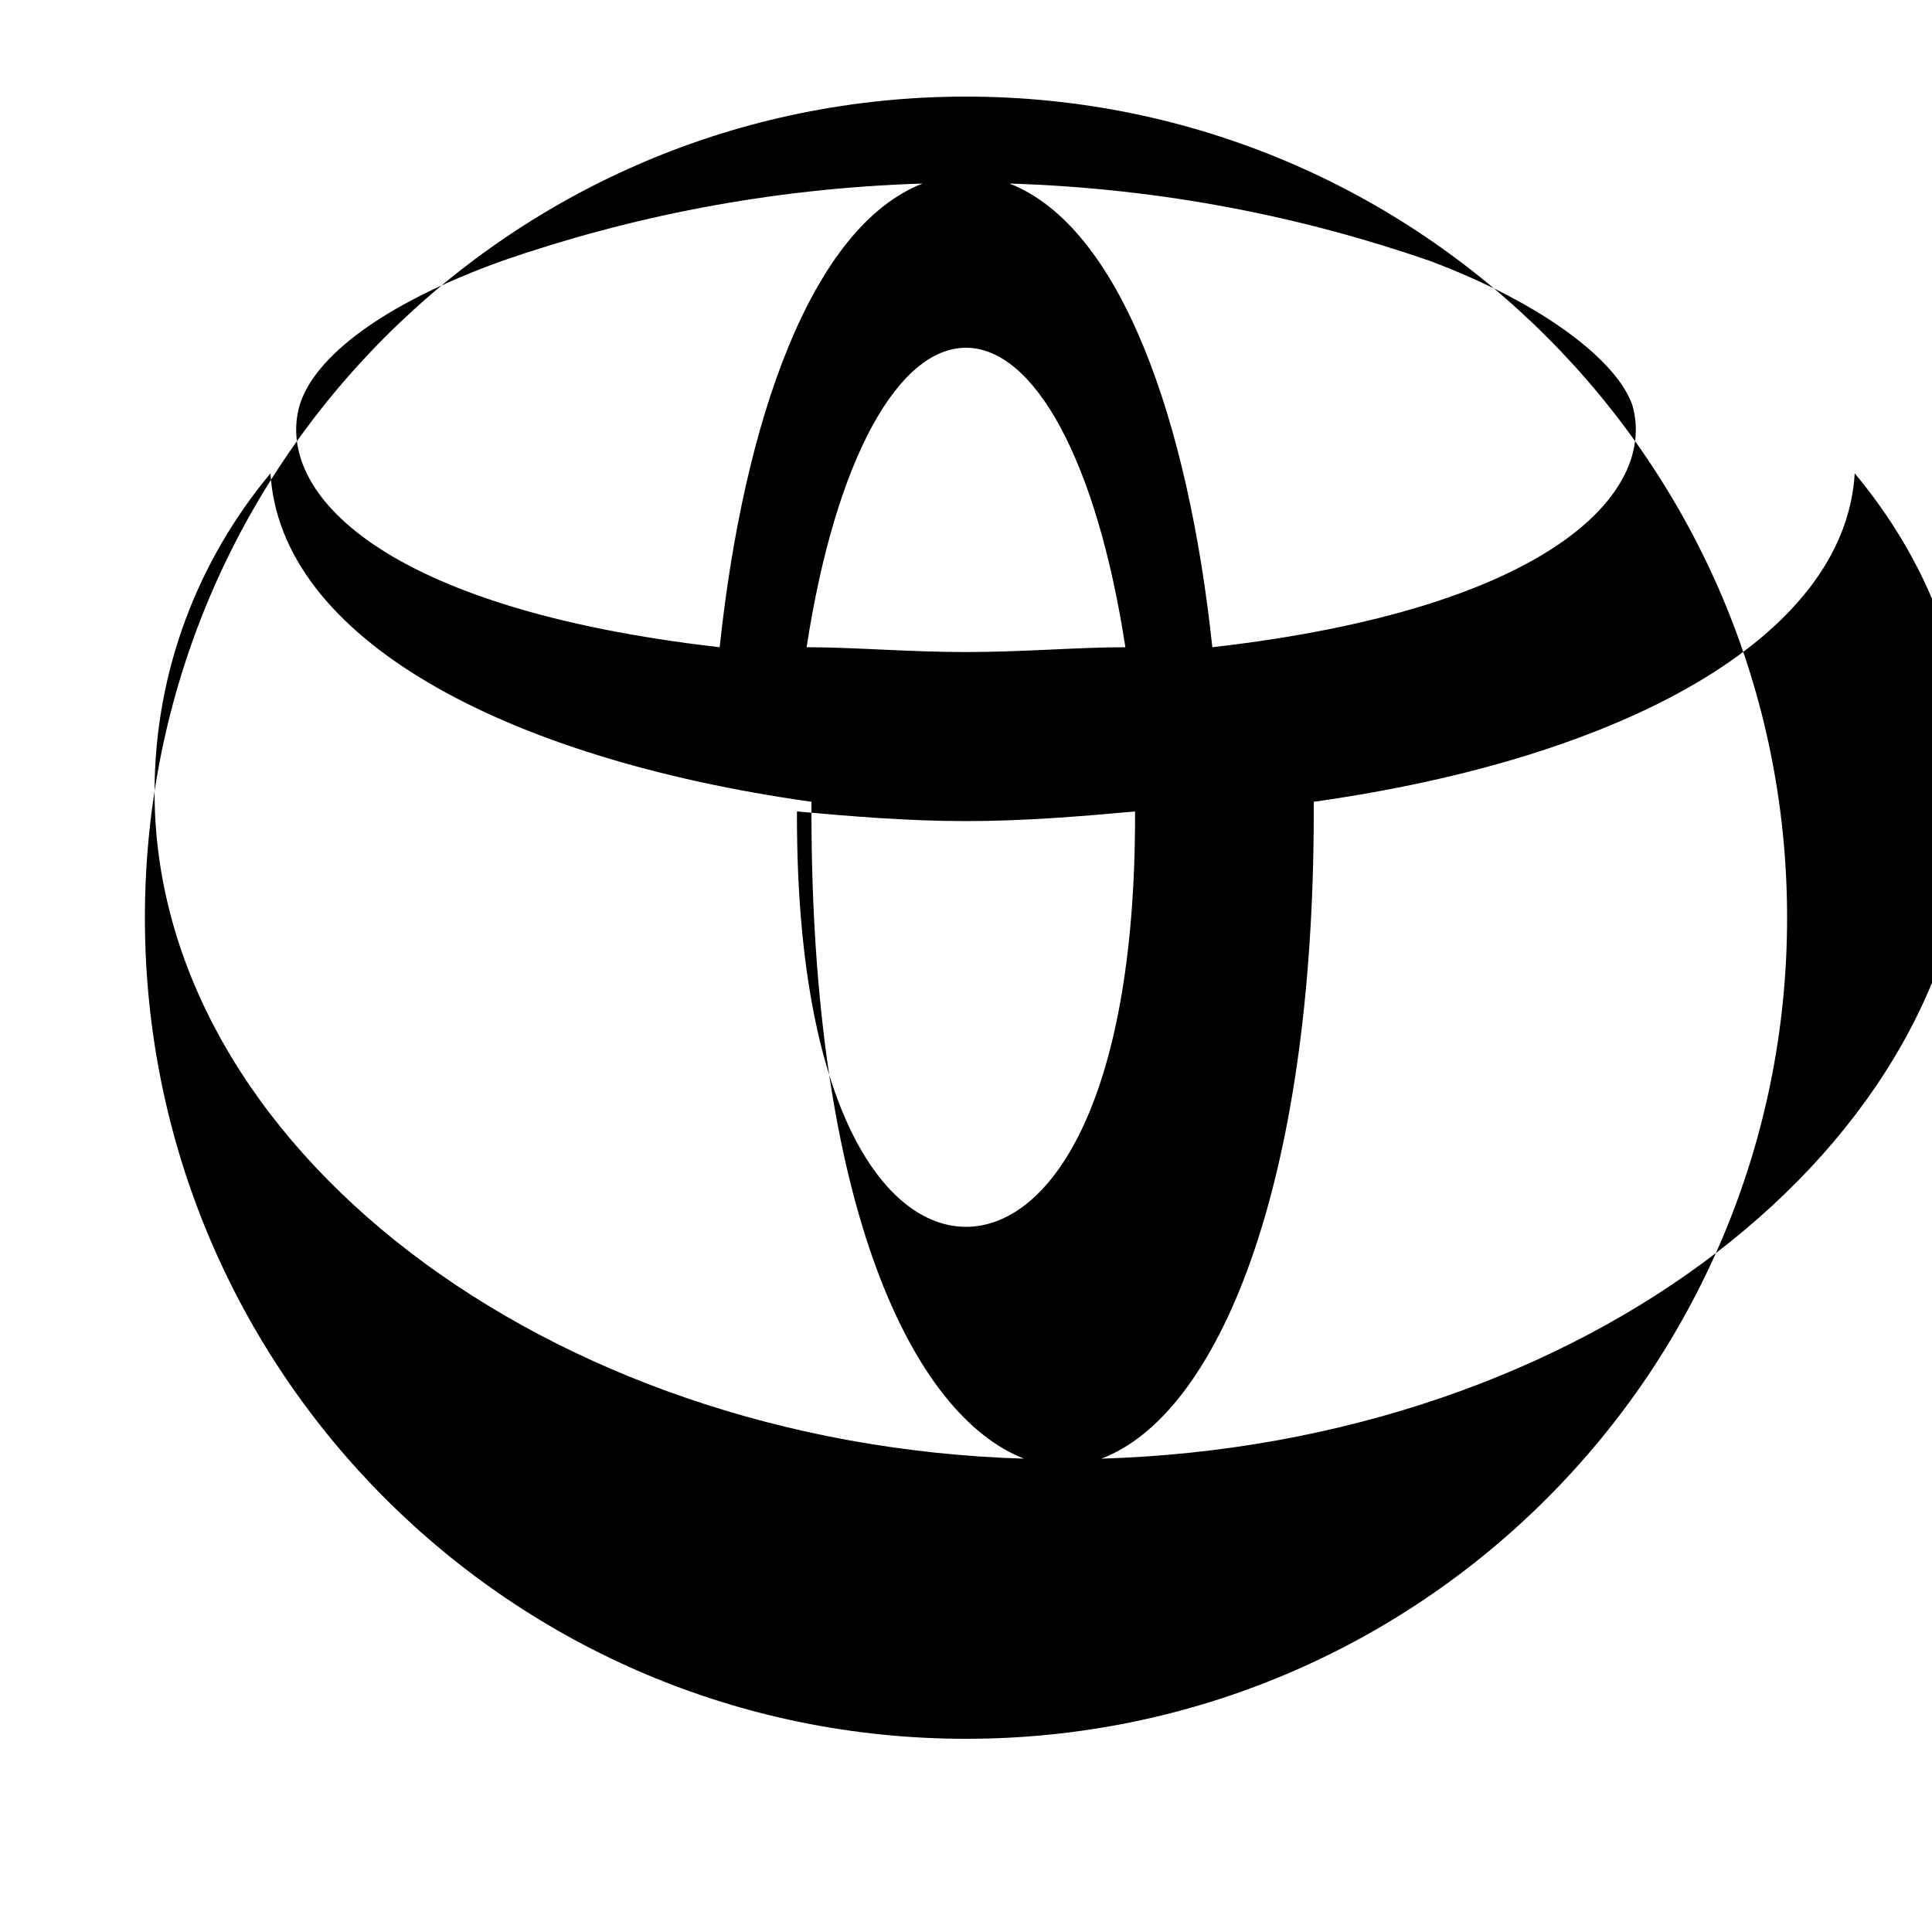
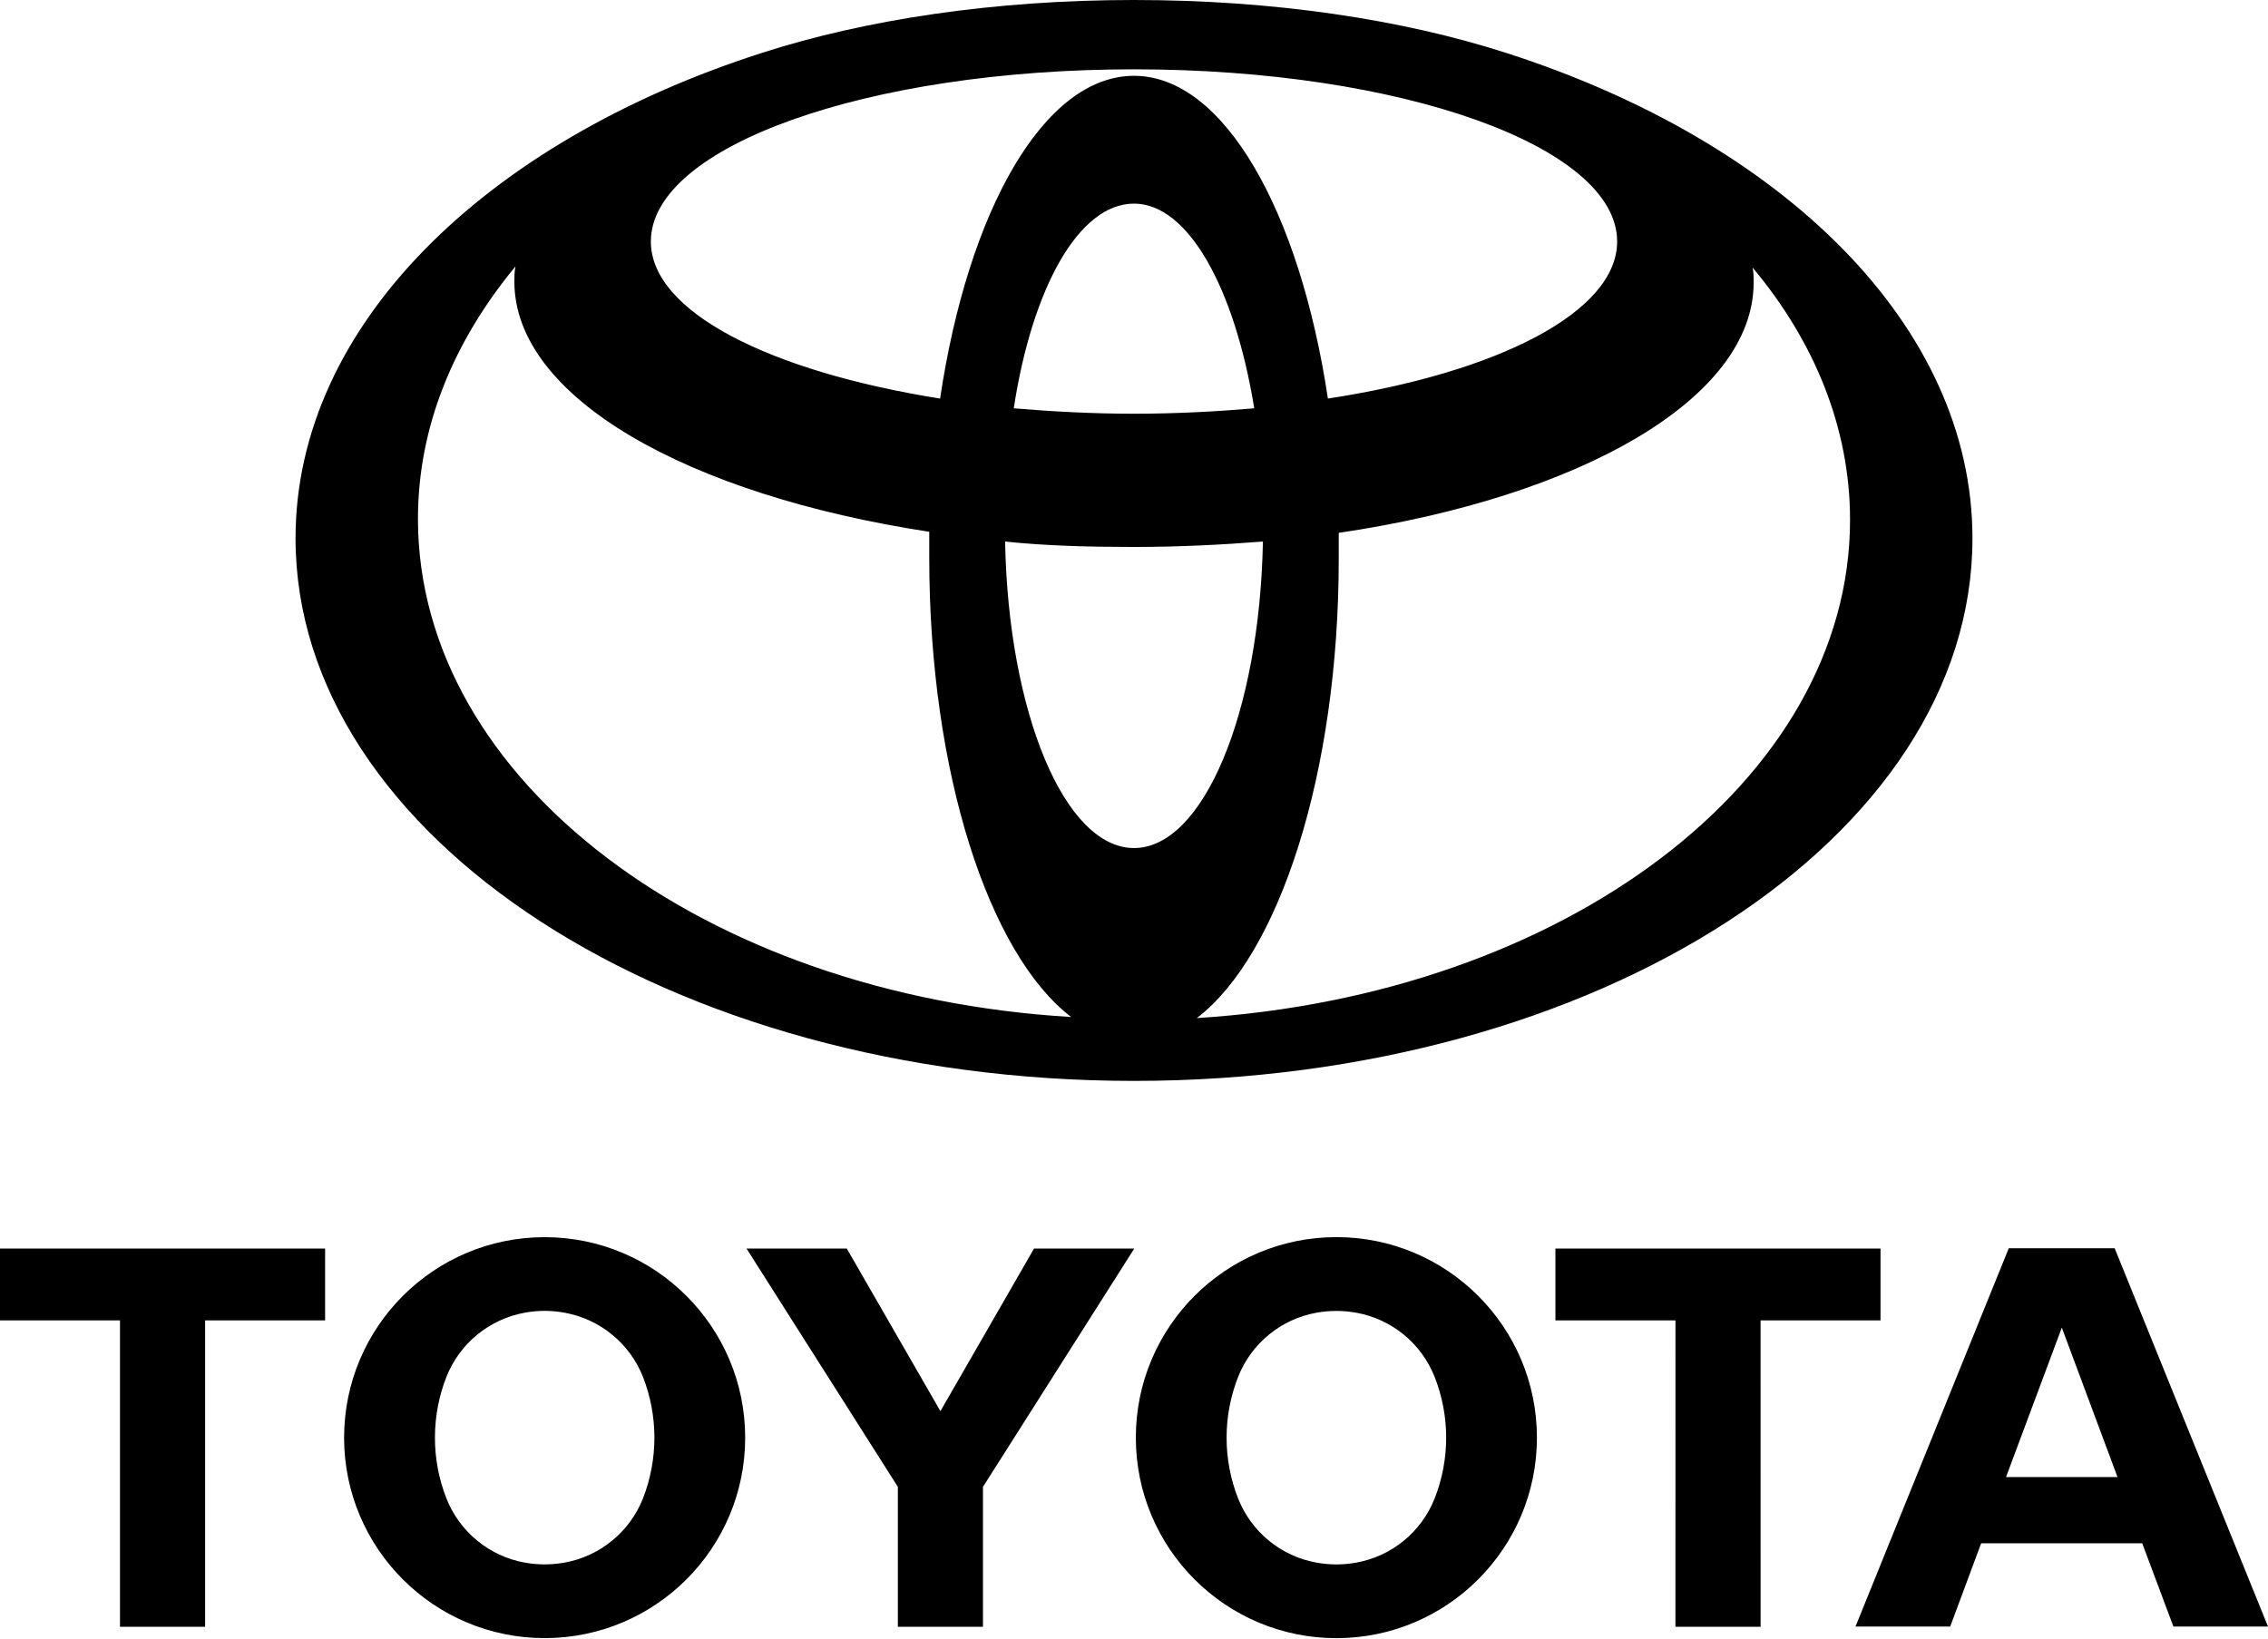
- <svg xmlns="http://www.w3.org/2000/svg" viewBox="0 0 40 40" width="40" height="40">
-   <path fill="currentColor" d="M20 2C10.6 2 3 9.6 3 19s7.6 17 17 17 17-7.6 17-17S29.4 2 20 2zm13.8 6.4c.5 1.8-1.7 4.2-8.7 5-.5-4.7-1.9-8.7-4.2-9.6 3.2.1 6.1.7 8.7 1.6 2.4.9 3.9 2.1 4.2 3zm-10.3 8.5c0 6-1.8 8.5-3.5 8.5s-3.5-2.5-3.5-8.5v-.1c1.1.1 2.3.2 3.5.2s2.4-.1 3.5-.2v.1zm-3.5-3.4c-1.2 0-2.3-.1-3.3-.1.6-3.9 1.9-6.2 3.3-6.2s2.7 2.3 3.3 6.2c-1 0-2.1.1-3.3.1zM6.2 8.4c.3-1 1.7-2.1 4.2-3 2.6-.9 5.5-1.5 8.7-1.6-2.3.9-3.7 4.9-4.2 9.6-7-.8-9.2-3.2-8.7-5zM3.2 16.4c0-2.5.9-4.8 2.4-6.6.2 3.4 4.8 5.9 11.2 6.8v.2c0 8.2 2.1 12.5 4.4 13.4-9.9-.3-18-6.5-18-13.8zm19.6 13.8c2.4-.9 4.4-5.6 4.4-13.4v-.2c6.4-.9 11-3.4 11.2-6.8 1.5 1.8 2.4 4 2.4 6.6 0 7.3-8 13.5-18 13.8z" />
+ <svg xmlns="http://www.w3.org/2000/svg" xml:space="preserve" width="950" height="686.312" viewBox="0 0 251.354 181.587">
+   <path d="M36.029 138.397H0v7.965h13.298v33.964h9.434v-33.964H36.03v-7.965m35.23 27.695a11.555 11.555 0 0 1-8.71 7.123 12.674 12.674 0 0 1-2.189.194c-.743 0-1.475-.07-2.182-.194a11.538 11.538 0 0 1-8.706-7.123 18.407 18.407 0 0 1-1.27-6.73c0-2.375.452-4.65 1.27-6.734a11.547 11.547 0 0 1 8.706-7.122 12.054 12.054 0 0 1 4.37 0 11.55 11.55 0 0 1 8.71 7.12 18.526 18.526 0 0 1 0 13.466m-10.9-28.955c-12.268 0-22.224 9.95-22.224 22.225 0 12.267 9.956 22.219 22.225 22.219 12.277 0 22.225-9.952 22.225-22.218 0-12.276-9.948-22.226-22.225-22.226zm22.375 1.26h11.112l10.377 18.027 10.377-18.027h11.108l-16.769 26.417v15.512h-9.432v-15.512l-16.773-26.417m65.375 35.016c.741 0 1.477-.075 2.182-.198a11.531 11.531 0 0 0 8.707-7.12 18.39 18.39 0 0 0 0-13.463 11.538 11.538 0 0 0-8.707-7.124 12.427 12.427 0 0 0-4.376 0 11.531 11.531 0 0 0-8.702 7.122 18.381 18.381 0 0 0-1.274 6.73c0 2.377.452 4.646 1.274 6.734a11.522 11.522 0 0 0 8.702 7.12 12.512 12.512 0 0 0 2.194.199M125.88 159.36c0-12.274 9.946-22.228 22.228-22.228 12.268 0 22.224 9.95 22.224 22.228-.001 12.266-9.956 22.226-22.224 22.226-12.282 0-22.228-9.96-22.228-22.226zm108.797 4.37-6.174-16.566-6.182 16.566h12.356m2.737 7.336h-17.847l-3.433 9.233h-10.496l16.986-41.933h11.738l16.992 41.933h-10.483zm-29.004-32.67h-36.028v7.966h13.304l-.004 33.963h9.438l-.004-33.963h13.294v-7.966M166.976 5.883C155.451 2.16 141.164 0 125.677 0 110.19 0 95.903 2.161 84.378 5.883c-30.614 9.844-51.624 30.254-51.624 53.784 0 33.136 41.54 60.148 92.923 60.148 51.264 0 92.923-26.892 92.923-60.148 0-23.53-21.01-43.94-51.624-53.784zm-41.299 88.12c-7.683 0-13.926-15.007-14.286-33.975 4.562.48 9.364.6 14.286.6 4.922 0 9.725-.24 14.287-.6-.36 18.968-6.603 33.975-14.287 33.975Zm-13.326-48.742c2.04-13.326 7.203-22.69 13.326-22.69 6.003 0 11.165 9.364 13.326 22.69-4.202.36-8.764.6-13.326.6-4.562 0-9.004-.24-13.326-.6zm34.816-1.08c-3.121-20.77-11.525-35.777-21.49-35.777-9.964 0-18.368 14.887-21.49 35.776-18.848-3.001-32.055-9.604-32.055-17.408 0-10.565 24.012-19.088 53.545-19.088 29.534 0 53.545 8.523 53.545 19.088 0 7.804-13.206 14.527-32.055 17.408zM46.321 57.505c0-10.204 3.961-19.689 10.805-27.972-.12.6-.12 1.2-.12 1.68 0 12.846 19.208 23.651 45.98 27.733v2.881c0 23.771 6.604 43.94 15.728 50.904C78.135 110.33 46.32 86.56 46.32 57.506zm86.32 55.346c9.123-6.963 15.727-27.133 15.727-50.904v-2.88c26.772-3.963 45.98-14.888 45.98-27.734 0-.6 0-1.2-.12-1.68 6.844 8.163 10.806 17.768 10.806 27.973 0 28.933-31.815 52.704-72.394 55.225z" />
</svg>
